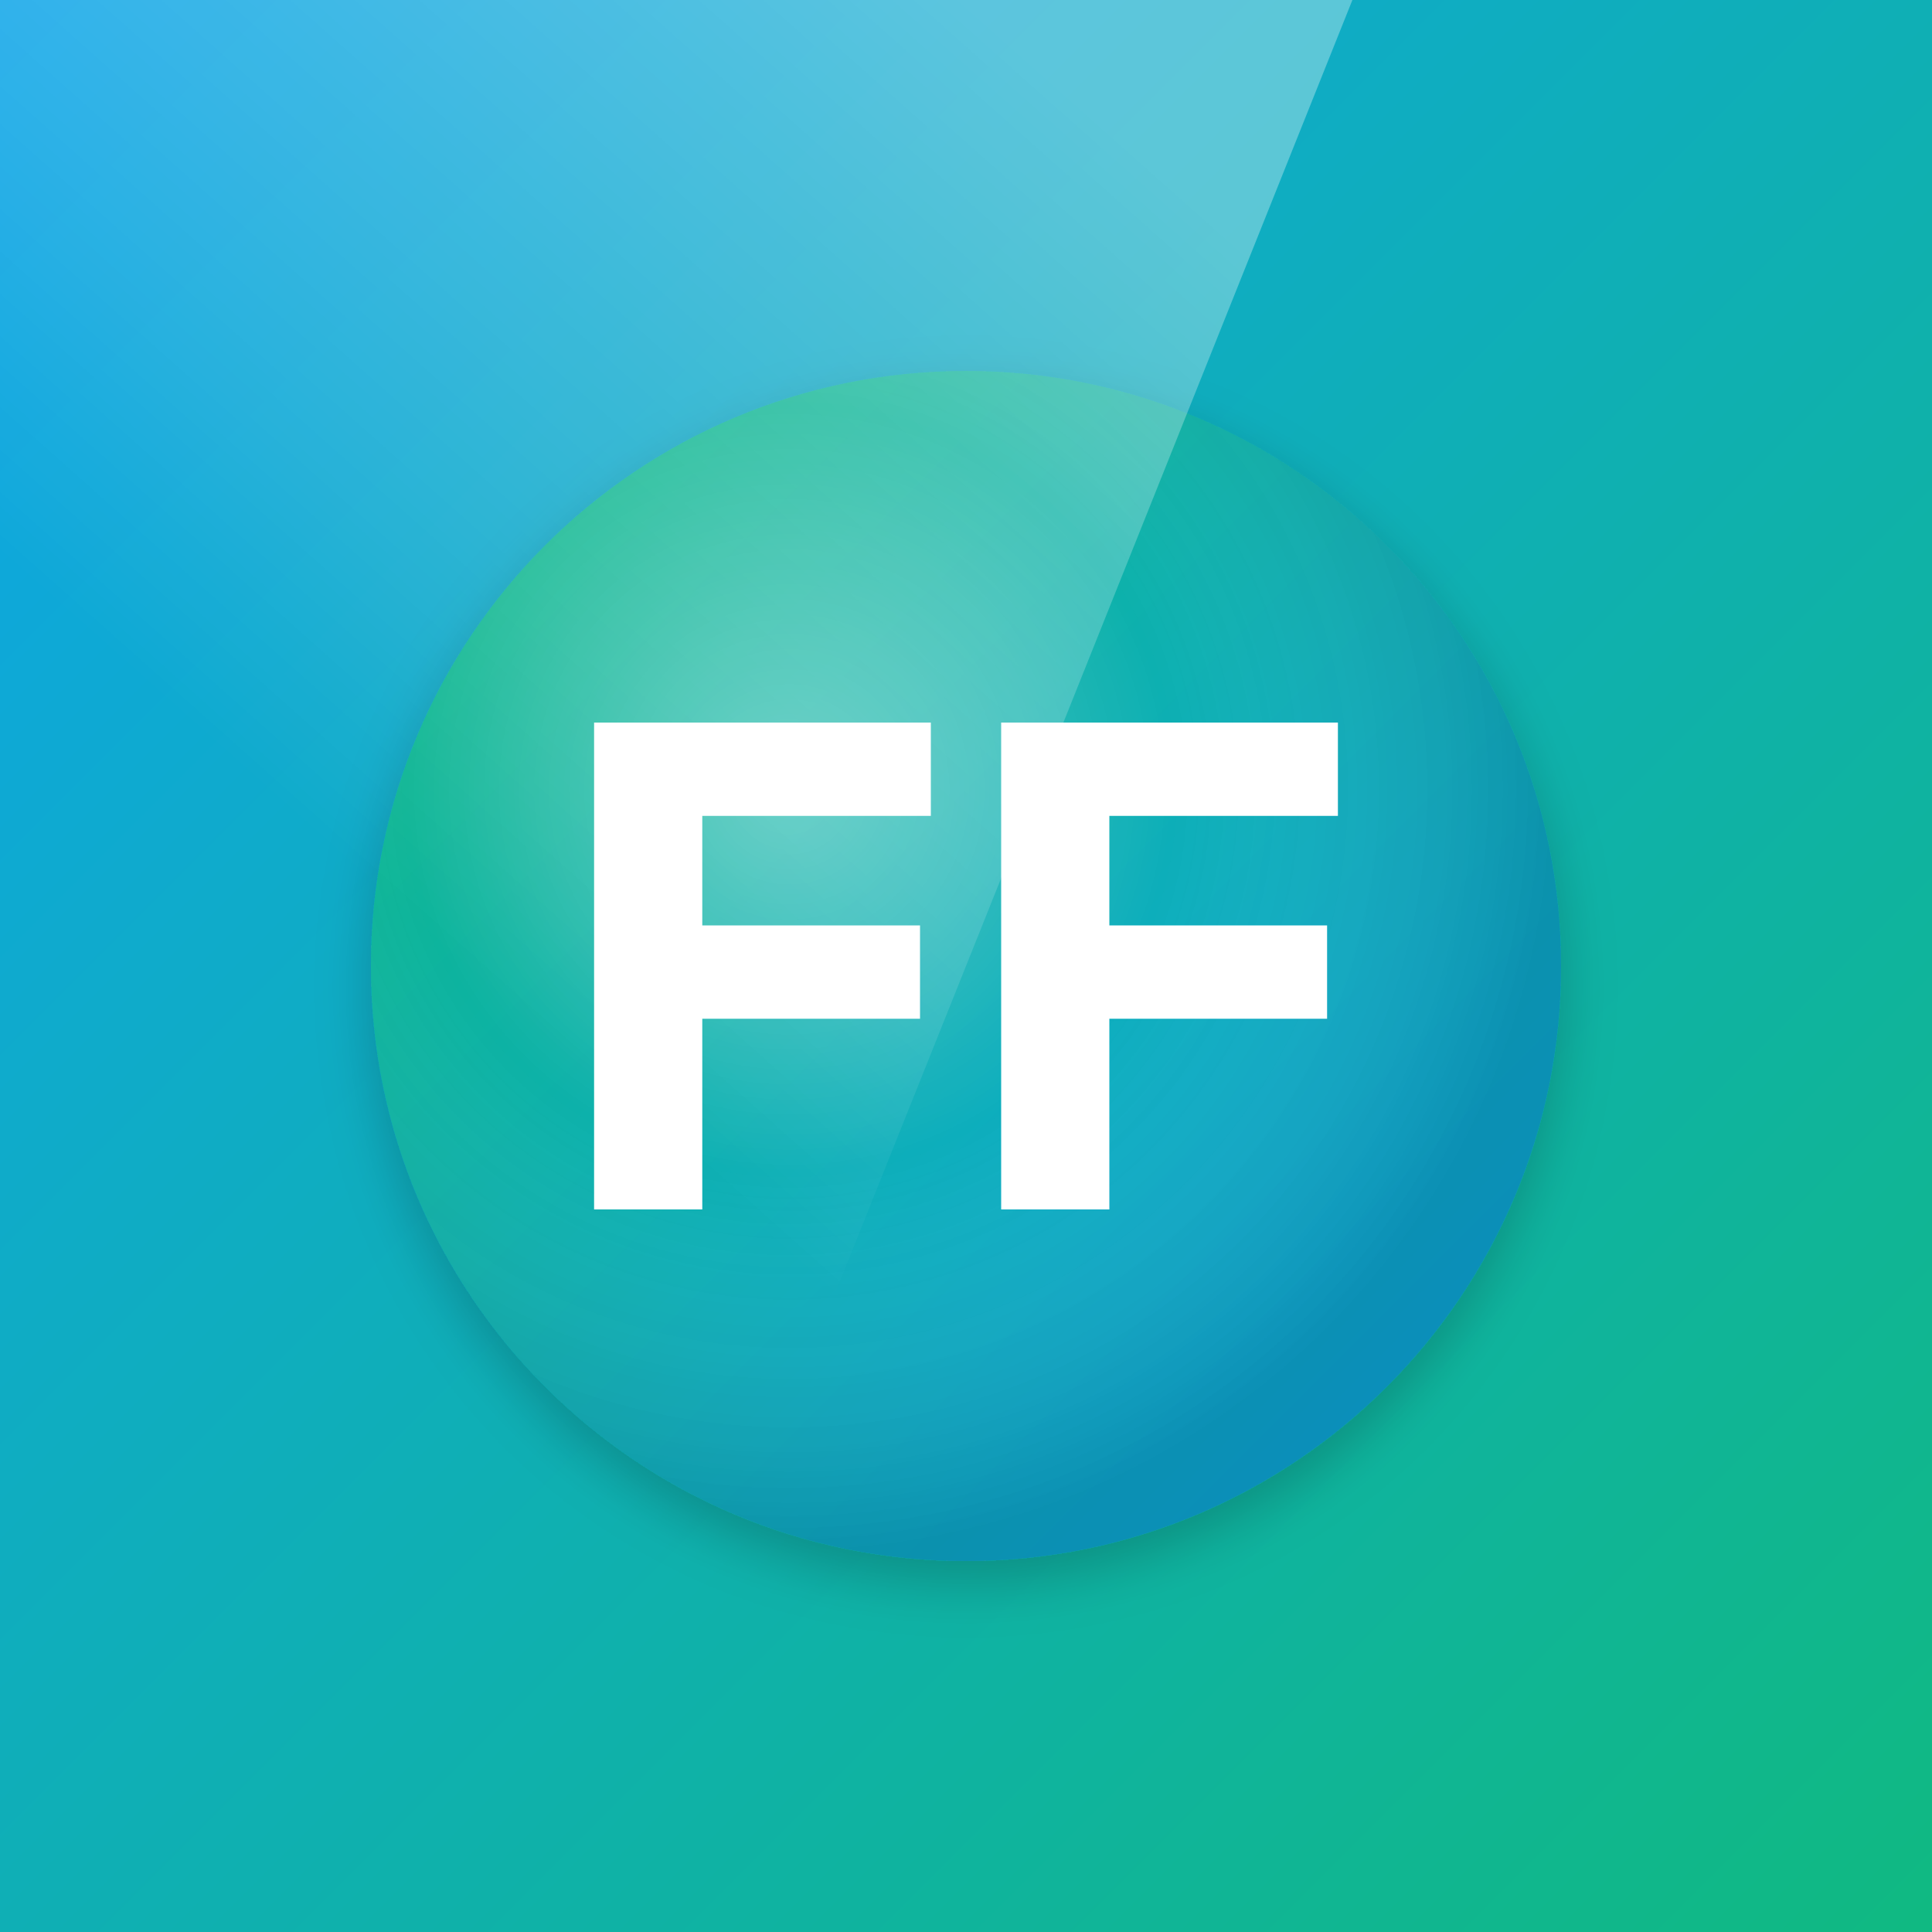
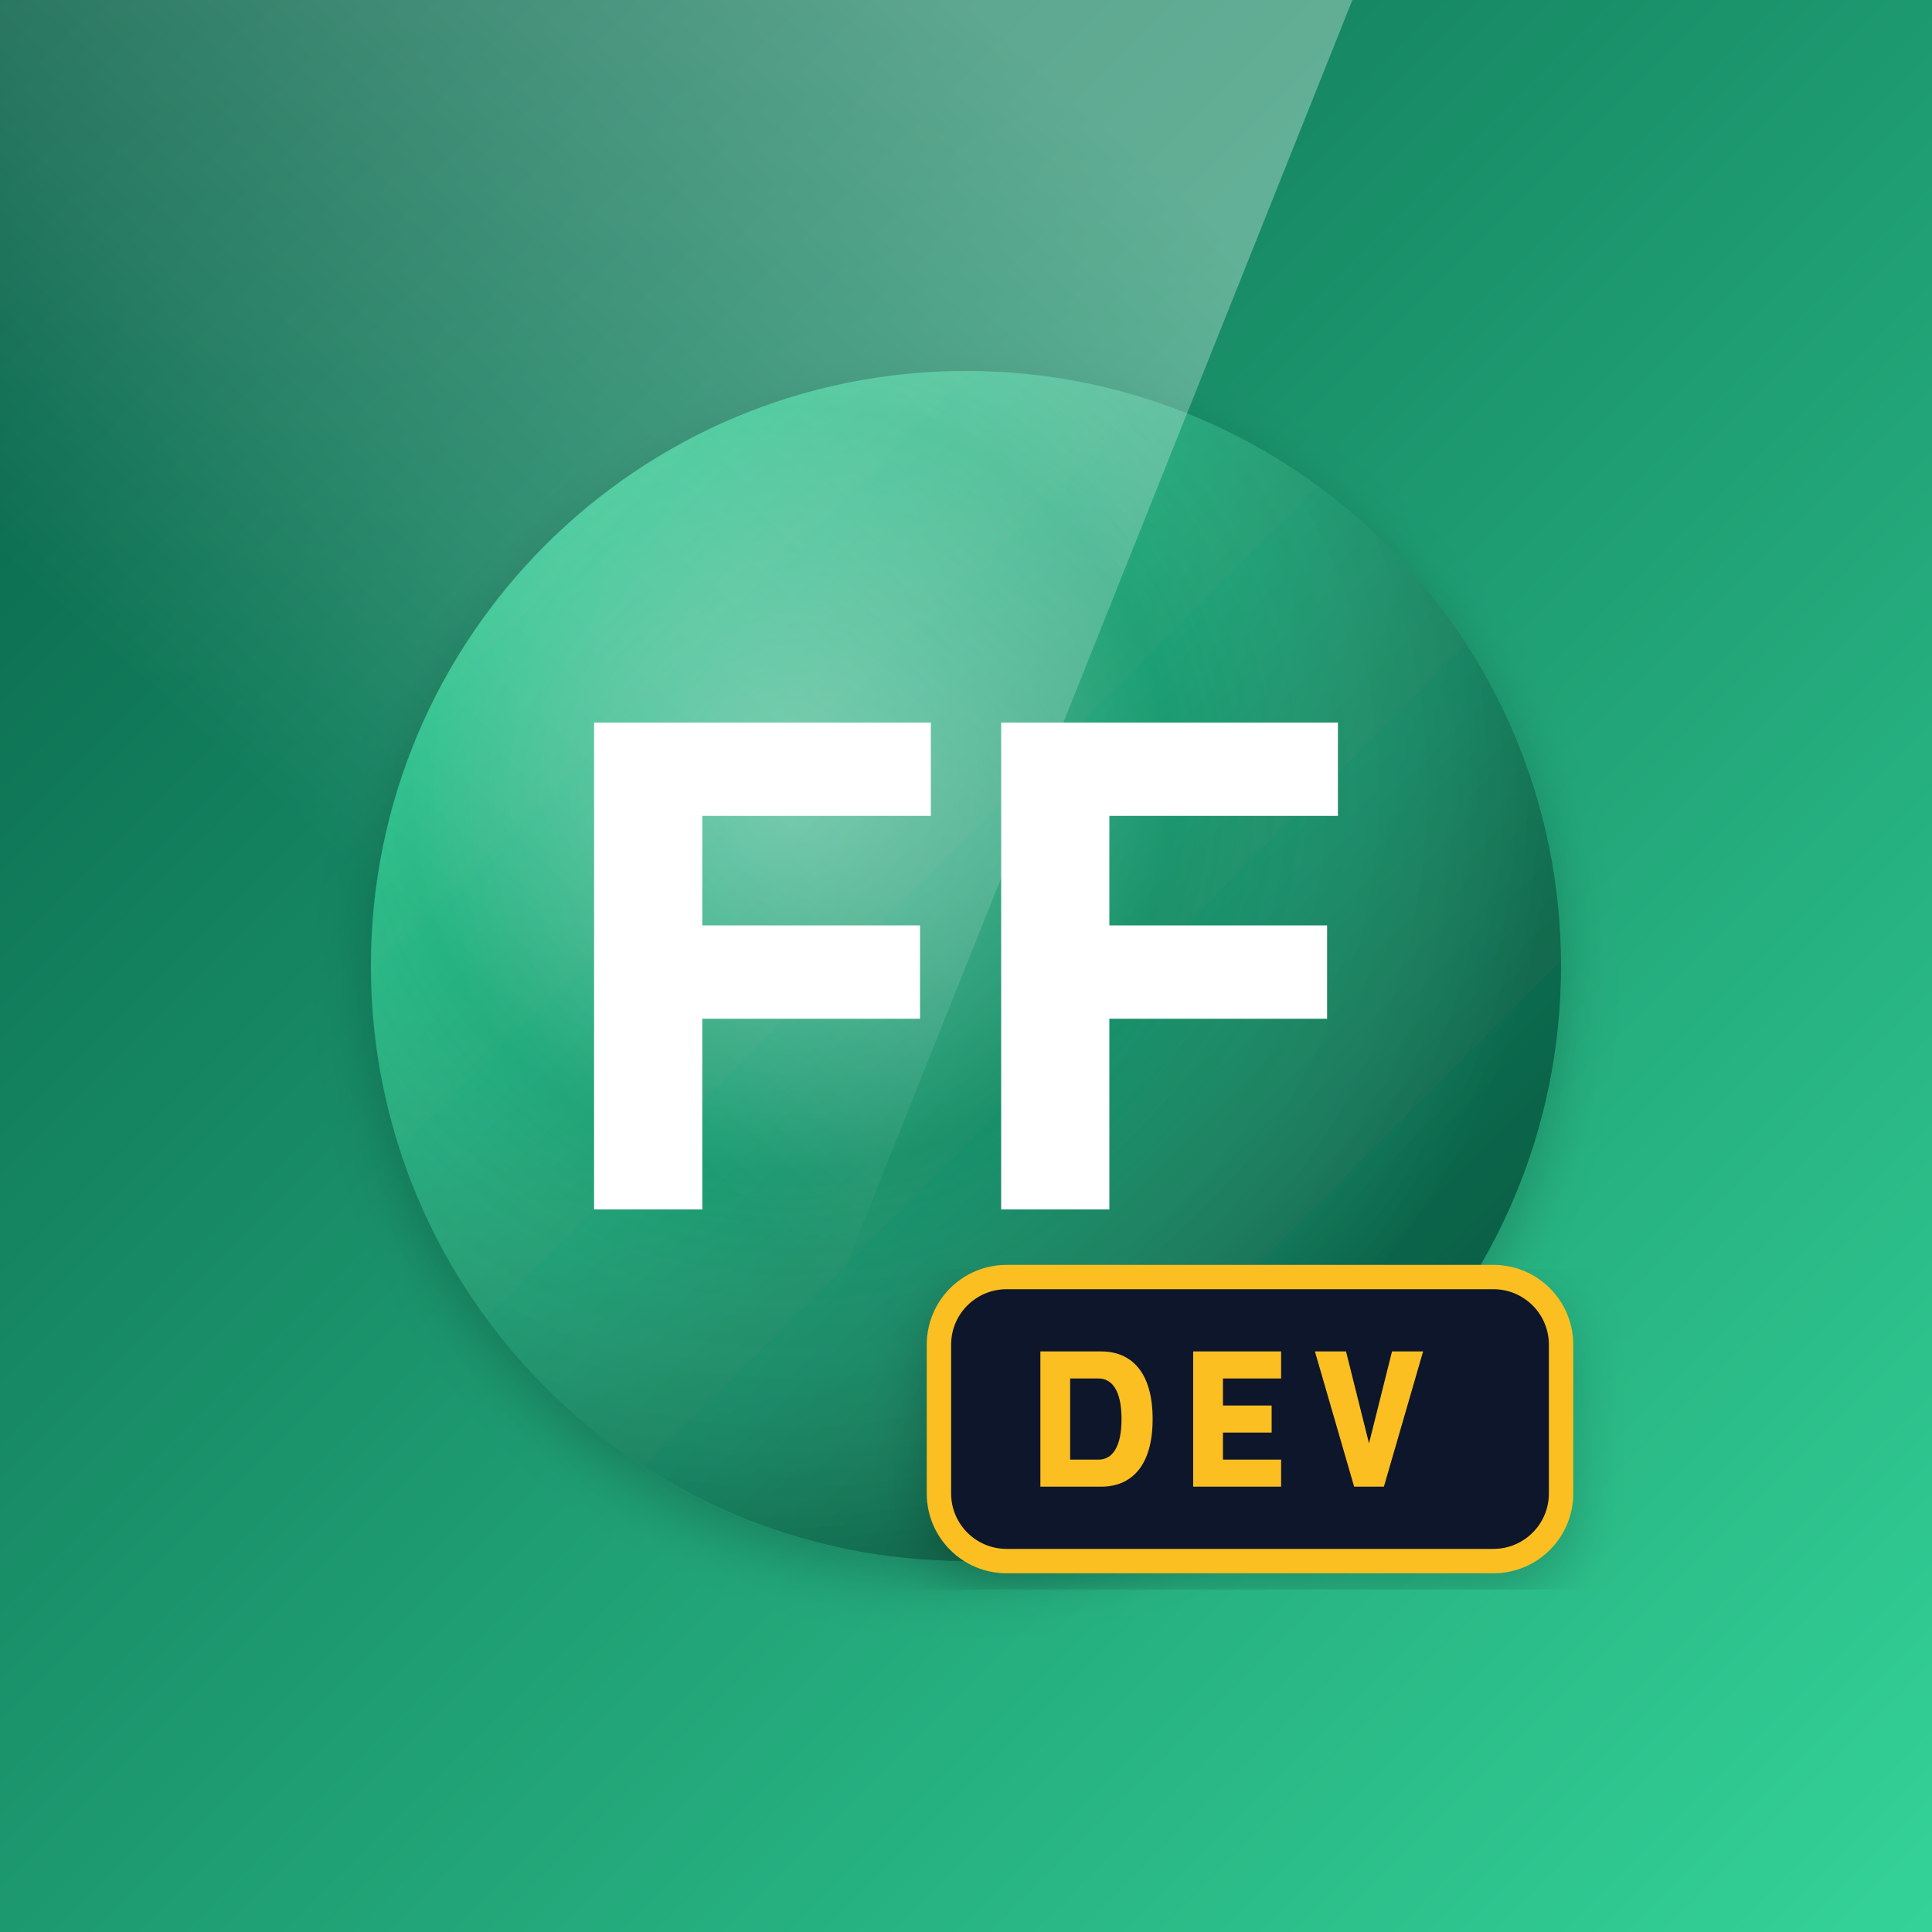
<svg xmlns="http://www.w3.org/2000/svg" viewBox="0 0 100 100">
  <defs>
    <linearGradient id="bg-grad" x1="0%" y1="0%" x2="100%" y2="100%">
-       <stop offset="0%" stop-color="#0ea5e9" />
-       <stop offset="100%" stop-color="#10b981" />
+       <stop offset="0%" stop-color="#065f46" />
+       <stop offset="100%" stop-color="#34d399" />
    </linearGradient>
    <linearGradient id="circle-grad" x1="0%" y1="0%" x2="100%" y2="100%">
-       <stop offset="0%" stop-color="#10b981" />
-       <stop offset="100%" stop-color="#0ea5e9" />
+       <stop offset="0%" stop-color="#34d399" />
+       <stop offset="100%" stop-color="#065f46" />
    </linearGradient>
    <radialGradient id="sphere-light" cx="35%" cy="35%" r="65%">
      <stop offset="0%" stop-color="#ffffff" stop-opacity="0.3" />
      <stop offset="50%" stop-color="#ffffff" stop-opacity="0" />
      <stop offset="100%" stop-color="#000000" stop-opacity="0.15" />
    </radialGradient>
    <linearGradient id="sheen-grad" x1="70%" y1="0%" x2="20%" y2="80%">
      <stop offset="0%" stop-color="#ffffff" stop-opacity="0.32" />
      <stop offset="45%" stop-color="#ffffff" stop-opacity="0.12" />
      <stop offset="65%" stop-color="#ffffff" stop-opacity="0" />
      <stop offset="100%" stop-color="#ffffff" stop-opacity="0" />
    </linearGradient>
    <filter id="soft-shadow" x="-10%" y="-10%" width="120%" height="120%">
      <feDropShadow dx="0" dy="1.5" stdDeviation="2" flood-color="#000000" flood-opacity="0.2" />
    </filter>
  </defs>
  <rect width="100" height="100" fill="url(#bg-grad)" />
  <g transform="translate(15, 15) scale(0.7)">
    <circle cx="50" cy="50" r="44" fill="url(#circle-grad)" filter="url(#soft-shadow)" />
    <circle cx="50" cy="50" r="44" fill="url(#sphere-light)" />
    <path d="M22.5,32 H30.5 V68 H22.5 Z M28.6,47 H46.6 V53.9 H28.6 Z M28.6,32 H47.4 V38.9 H28.6 Z M52.6,32 H60.6 V68 H52.6 Z M58.7,47 H76.7 V53.9 H58.7 Z M58.7,32 H77.5 V38.9 H58.7 Z" fill="#ffffff" />
+     <g filter="url(#soft-shadow)">
+       <rect x="48" y="73" width="46" height="21" rx="5" fill="#0f172a" stroke="#fbbf24" stroke-width="1.8" />
+       <path fill="#fbbf24" fill-rule="evenodd" d="M 55.5,78.5 H 60 C 62.2,78.5 63.8,80 63.8,83.5 C 63.8,87 62.2,88.5 60,88.5 H 55.5 Z M 57.7,80.5 V 86.5 H 59.8 C 60.8,86.5 61.5,85.6 61.5,83.5 C 61.5,81.4 60.8,80.5 59.8,80.5 Z M 66.8,78.5 H 73.3 V 80.5 H 69 V 82.5 H 72.6 V 84.5 H 69 V 86.5 H 73.3 V 88.5 H 66.8 Z M 75.8,78.5 H 78.1 L 79.8,85.3 L 81.5,78.5 H 83.8 L 80.9,88.5 H 78.7 Z" />
+     </g>
  </g>
  <path d="M 0,0 L 0,100 L 30,100 L 70,0 Z" fill="url(#sheen-grad)" pointer-events="none" />
</svg>
